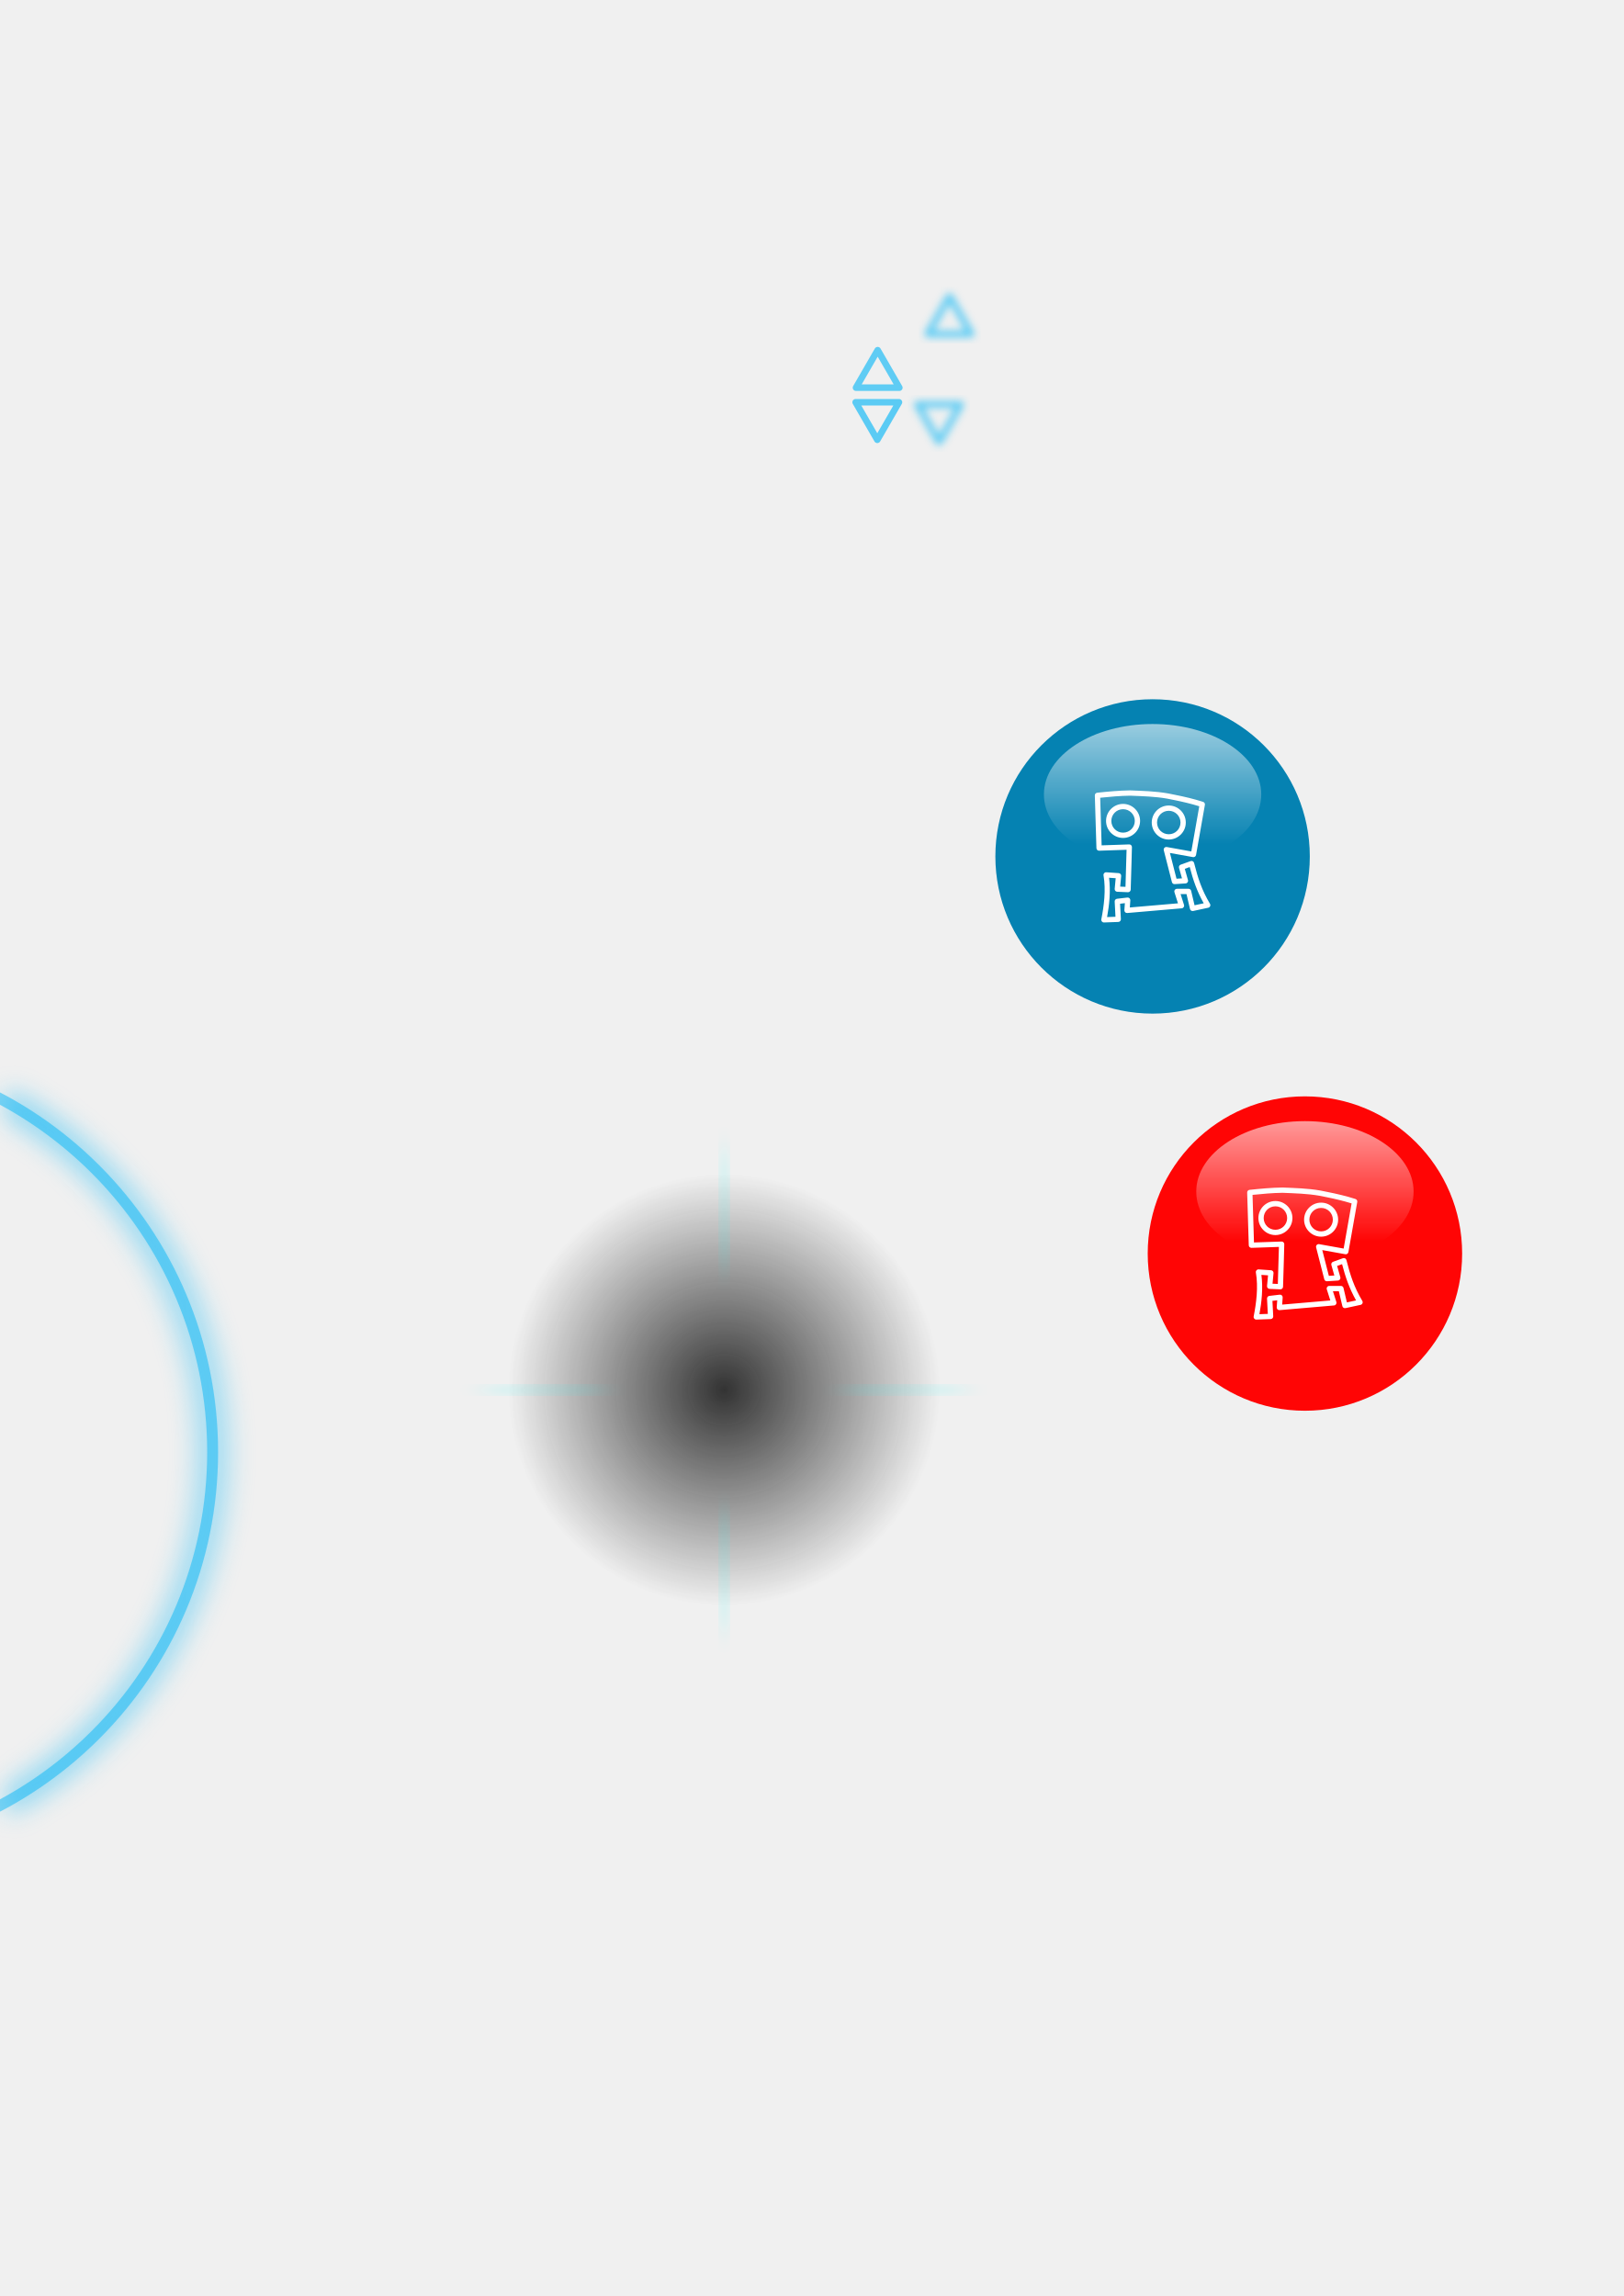
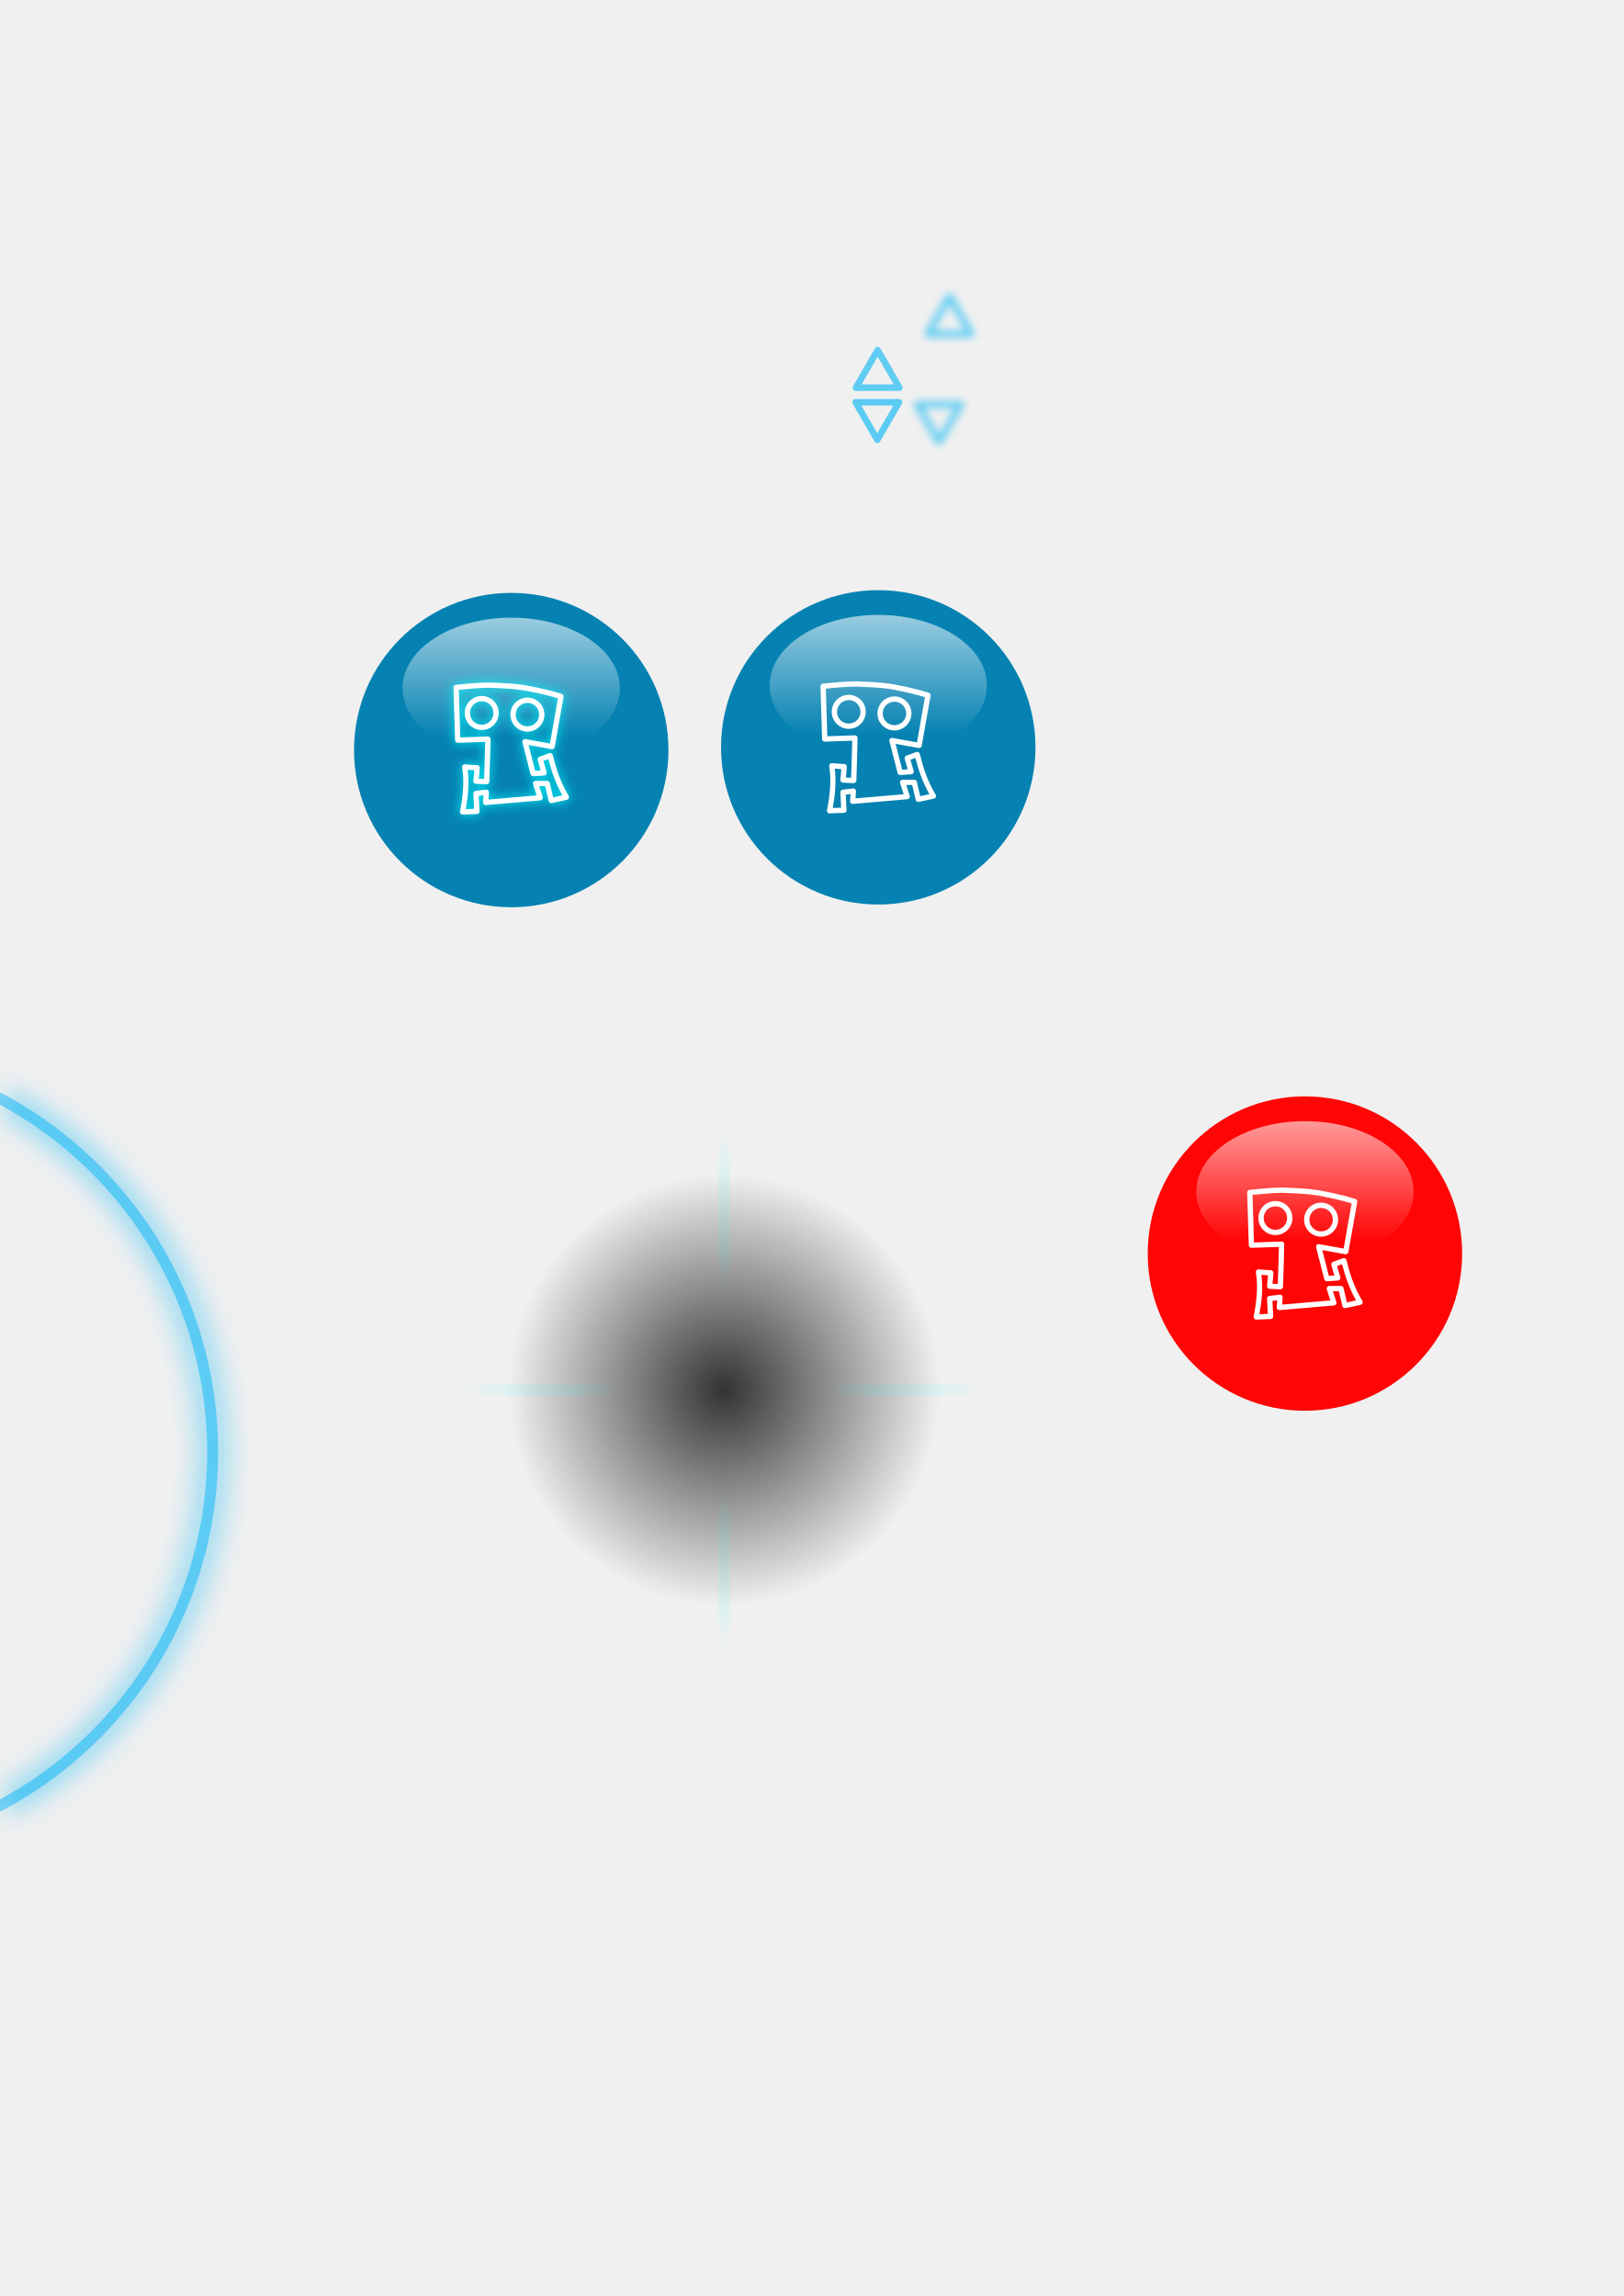
<svg xmlns="http://www.w3.org/2000/svg" xmlns:xlink="http://www.w3.org/1999/xlink" width="210mm" height="297mm" viewBox="0 0 744.094 1052.362" id="svg2" version="1.1">
  <defs id="defs4">
    <linearGradient id="linearGradient4184">
      <stop style="stop-color:#333333;stop-opacity:1;" offset="0" id="stop4186" />
      <stop style="stop-color:#333333;stop-opacity:0;" offset="1" id="stop4188" />
    </linearGradient>
    <linearGradient id="linearGradient4155">
      <stop style="stop-color:#ffffff;stop-opacity:1;" offset="0" id="stop4157" />
      <stop style="stop-color:#ffffff;stop-opacity:0;" offset="1" id="stop4159" />
    </linearGradient>
-     <linearGradient xlink:href="#linearGradient4155" id="linearGradient4161" x1="344.462" y1="477.585" x2="344.462" y2="552.337" gradientUnits="userSpaceOnUse" gradientTransform="matrix(1.217217,0,0,1.217217,112.8347,-285.4396)" />
+     <linearGradient xlink:href="#linearGradient4155" id="linearGradient4161" x1="344.462" y1="477.585" x2="344.462" y2="552.337" gradientUnits="userSpaceOnUse" gradientTransform="matrix(1.217217,0,0,1.217217,-12.87961,-335.4396)" />
    <filter style="color-interpolation-filters:sRGB;" id="filter4179">
      <feGaussianBlur stdDeviation="10.8 11.06" result="blur" id="feGaussianBlur4181" />
    </filter>
    <filter style="color-interpolation-filters:sRGB" id="filter4179-6">
      <feGaussianBlur stdDeviation="10.8 11.06" result="blur" id="feGaussianBlur4181-7" />
    </filter>
    <linearGradient xlink:href="#linearGradient4155" id="linearGradient4161-3" x1="344.462" y1="477.585" x2="344.462" y2="552.337" gradientUnits="userSpaceOnUse" gradientTransform="matrix(1.217217,0,0,1.217217,182.6502,-103.4185)" />
    <filter style="color-interpolation-filters:sRGB;" id="filter4180">
      <feGaussianBlur stdDeviation="7.38 6.59" result="blur" id="feGaussianBlur4182" />
    </filter>
    <radialGradient xlink:href="#linearGradient4184" id="radialGradient4190" cx="322.239" cy="640.22" fx="322.239" fy="640.22" r="129.3" gradientUnits="userSpaceOnUse" gradientTransform="matrix(0.7652185,0,0,0.7652185,85.25893,147.1041)" />
    <filter style="color-interpolation-filters:sRGB;" id="filter4234">
      <feGaussianBlur stdDeviation="7.38 6.59" result="blur" id="feGaussianBlur4236" />
    </filter>
    <filter style="color-interpolation-filters:sRGB" id="filter4234-5">
      <feGaussianBlur stdDeviation="7.38 6.59" result="blur" id="feGaussianBlur4236-6" />
    </filter>
    <filter style="color-interpolation-filters:sRGB" id="filter4253-6" x="-0.21" width="1.421" y="-0.243" height="1.486">
      <feGaussianBlur stdDeviation="1.742" id="feGaussianBlur4255-2" />
    </filter>
    <filter style="color-interpolation-filters:sRGB" id="filter4253-6-1" x="-0.21" width="1.421" y="-0.243" height="1.486">
      <feGaussianBlur stdDeviation="1.742" id="feGaussianBlur4255-2-2" />
    </filter>
+     <linearGradient xlink:href="#linearGradient4155" id="linearGradient4161-36" x1="344.462" y1="477.585" x2="344.462" y2="552.337" gradientUnits="userSpaceOnUse" gradientTransform="matrix(1.217217,0,0,1.217217,-181.0744,-334.1877)" />
+     <filter style="color-interpolation-filters:sRGB" id="filter4245" x="-0.111" width="1.221" y="-0.097" height="1.193">
+       <feGaussianBlur stdDeviation="2.44" id="feGaussianBlur4247" />
+     </filter>
  </defs>
  <g id="layer1">
    <circle style="opacity:0.473;fill:none;fill-opacity:1;stroke:#00b4f6;stroke-width:5;stroke-linecap:round;stroke-linejoin:round;stroke-miterlimit:4;stroke-dasharray:none;stroke-dashoffset:0;stroke-opacity:1" id="path4158" cx="-85.9" cy="665.54" r="183.343" />
    <circle style="opacity:1;fill:none;fill-opacity:1;stroke:#00b4f6;stroke-width:5;stroke-linecap:round;stroke-linejoin:round;stroke-miterlimit:4;stroke-dasharray:none;stroke-dashoffset:0;stroke-opacity:1;filter:url(#filter4180)" id="path4158-3" cx="-85.9" cy="665.54" r="183.343" />
-     <circle style="opacity:0.98;fill:#0080b0;fill-opacity:1;stroke:none;stroke-width:13.2;stroke-linecap:round;stroke-linejoin:round;stroke-miterlimit:4;stroke-dasharray:none;stroke-dashoffset:0;stroke-opacity:1" id="path4136" cx="528.195" cy="392.539" r="72.047" />
-     <ellipse style="opacity:0.98;fill:url(#linearGradient4161);fill-opacity:1;stroke:none;stroke-width:13.2;stroke-linecap:round;stroke-linejoin:round;stroke-miterlimit:4;stroke-dasharray:none;stroke-dashoffset:0;stroke-opacity:1" id="path4153" cx="528.195" cy="364.127" rx="49.798" ry="32.276" />
-     <path id="line10-0-3" d="m 517.876,362.269 c -5.072,0.073 -10.077,0.539 -15.068,1.071 -0.63,0.067 -1.102,0.608 -1.082,1.242 l 0.734,24.167 c 0.02,0.67 0.582,1.197 1.252,1.174 l 12.558,-0.43 c -0.033,2.287 -0.266,8.968 -0.493,16.976 -0.811,-0.034 -1.622,-0.068 -2.432,-0.102 l 0.457,-4.865 c 0.055,-0.672 -0.45,-1.26 -1.123,-1.307 l -5.689,-0.394 c -0.784,-0.054 -1.411,0.64 -1.277,1.414 1.153,6.661 0.192,14.084 -1.009,20.147 -0.151,0.766 0.45,1.473 1.231,1.446 l 6.564,-0.233 c 0.674,-0.024 1.198,-0.593 1.167,-1.267 l -0.367,-7.088 2.194,-0.257 -0.222,3.236 c -0.041,0.736 0.579,1.338 1.314,1.275 l 24.962,-2.151 c 0.773,-0.067 1.285,-0.832 1.051,-1.572 l -1.576,-4.955 2.713,0 1.616,6.856 c 0.156,0.637 0.791,1.034 1.432,0.896 l 6.925,-1.497 c 0.808,-0.175 1.207,-1.09 0.786,-1.801 -3.786,-6.391 -5.513,-11.707 -7.283,-18.732 -0.175,-0.695 -0.912,-1.086 -1.586,-0.843 l -4.562,1.65 c -0.598,0.216 -0.927,0.858 -0.754,1.469 l 1.358,4.802 -2.51,0.159 -3.016,-11.806 10.565,1.9 c 0.66,0.119 1.291,-0.321 1.408,-0.982 l 4.053,-22.975 c 0.105,-0.595 -0.245,-1.177 -0.821,-1.363 -4.248,-1.372 -8.545,-2.363 -12.869,-3.23 -0.079,-0.016 -0.159,-0.024 -0.239,-0.024 l 0.118,0 -3.086,-0.62 c -0.01,-0.002 -0.02,-0.003 -0.03,-0.005 -5.803,-1.015 -11.562,-1.142 -17.297,-1.379 l 0,0.002 c -0.016,-0.002 -0.033,-0.002 -0.049,-0.002 l -7.9e-4,0 c -0.006,2.4e-4 -0.011,4.3e-4 -0.017,7.8e-4 z m 0.011,2.423 c 5.745,0.236 11.373,0.372 16.921,1.341 l 3.189,0.639 0.01,0.002 c 3.929,0.789 7.788,1.705 11.583,2.875 l -3.651,20.699 -11.227,-2.018 c -0.869,-0.156 -1.607,0.639 -1.387,1.494 l 3.736,14.603 c 0.145,0.563 0.67,0.944 1.25,0.907 l 5.009,-0.318 c 0.77,-0.049 1.299,-0.796 1.088,-1.539 l -1.459,-5.16 2.264,-0.818 c 1.553,5.968 3.299,11.037 6.414,16.622 l -4.203,0.908 -1.561,-6.634 c -0.133,-0.542 -0.618,-0.923 -1.176,-0.923 l -5.316,0 c -0.819,-4e-5 -1.402,0.795 -1.155,1.576 l 1.618,5.089 -22.065,1.901 0.224,-3.28 c 0.042,-0.751 -0.603,-1.359 -1.351,-1.271 l -4.747,0.558 c -0.632,0.074 -1.099,0.625 -1.069,1.26 l 0.362,6.991 -3.847,0.136 c 1.011,-5.466 1.706,-11.841 0.908,-18.018 l 3.039,0.211 -0.46,4.899 c -0.056,0.685 0.469,1.279 1.156,1.309 1.64,0.069 3.28,0.139 4.92,0.208 0.675,0.028 1.243,-0.501 1.262,-1.176 0.254,-9.124 0.561,-17.577 0.562,-19.525 2.5e-4,-0.685 -0.568,-1.234 -1.253,-1.211 l -12.631,0.432 -0.662,-21.816 c 4.583,-0.478 9.139,-0.885 13.705,-0.952 z m -3.218,3.772 c -4.293,-1e-5 -7.8,3.506 -7.8,7.8 4e-5,4.293 3.506,7.799 7.8,7.799 4.293,0 7.799,-3.506 7.8,-7.799 5e-5,-4.293 -3.506,-7.8 -7.8,-7.8 z m 20.942,0.735 c -4.293,-10e-6 -7.799,3.507 -7.8,7.8 -8e-5,4.293 3.506,7.8 7.8,7.8 4.293,0 7.8,-3.506 7.8,-7.8 -7e-5,-4.293 -3.507,-7.8 -7.8,-7.8 z m -20.942,1.687 c 2.984,-10e-6 5.376,2.393 5.376,5.377 -2e-5,2.984 -2.393,5.376 -5.376,5.376 -2.984,0 -5.376,-2.393 -5.376,-5.376 -2e-5,-2.984 2.393,-5.377 5.376,-5.377 z m 20.942,0.736 c 2.984,0 5.376,2.393 5.376,5.376 5e-5,2.984 -2.393,5.376 -5.376,5.376 -2.984,0 -5.376,-2.393 -5.376,-5.376 4e-5,-2.984 2.393,-5.376 5.376,-5.376 z" style="color:#000000;font-style:normal;font-variant:normal;font-weight:normal;font-stretch:normal;font-size:medium;line-height:normal;font-family:sans-serif;text-indent:0;text-align:start;text-decoration:none;text-decoration-line:none;text-decoration-style:solid;text-decoration-color:#000000;letter-spacing:normal;word-spacing:normal;text-transform:none;direction:ltr;block-progression:tb;writing-mode:lr-tb;baseline-shift:baseline;text-anchor:start;white-space:normal;clip-rule:nonzero;display:inline;overflow:visible;visibility:visible;opacity:1;isolation:auto;mix-blend-mode:normal;color-interpolation:sRGB;color-interpolation-filters:linearRGB;solid-color:#000000;solid-opacity:1;fill:#ffffff;fill-opacity:1;fill-rule:nonzero;stroke:none;stroke-width:5.587;stroke-linecap:butt;stroke-linejoin:round;stroke-miterlimit:4;stroke-dasharray:none;stroke-dashoffset:0;stroke-opacity:1;color-rendering:auto;image-rendering:auto;shape-rendering:auto;text-rendering:auto;enable-background:accumulate" />
+     <circle style="opacity:0.98;fill:#0080b0;fill-opacity:1;stroke:none;stroke-width:13.2;stroke-linecap:round;stroke-linejoin:round;stroke-miterlimit:4;stroke-dasharray:none;stroke-dashoffset:0;stroke-opacity:1" id="path4136" cx="402.481" cy="342.539" r="72.047" />
+     <ellipse style="opacity:0.98;fill:url(#linearGradient4161);fill-opacity:1;stroke:none;stroke-width:13.2;stroke-linecap:round;stroke-linejoin:round;stroke-miterlimit:4;stroke-dasharray:none;stroke-dashoffset:0;stroke-opacity:1" id="path4153" cx="402.481" cy="314.127" rx="49.798" ry="32.276" />
+     <path id="line10-0-3" d="m 392.162,312.269 c -5.072,0.073 -10.077,0.539 -15.068,1.071 -0.63,0.067 -1.102,0.608 -1.082,1.242 l 0.734,24.167 c 0.02,0.67 0.582,1.197 1.252,1.174 l 12.558,-0.43 c -0.033,2.287 -0.266,8.968 -0.493,16.976 -0.811,-0.034 -1.622,-0.068 -2.432,-0.102 l 0.457,-4.865 c 0.055,-0.672 -0.45,-1.26 -1.123,-1.307 l -5.689,-0.394 c -0.784,-0.054 -1.411,0.64 -1.277,1.414 1.153,6.661 0.192,14.084 -1.009,20.147 -0.151,0.766 0.45,1.473 1.231,1.446 l 6.564,-0.233 c 0.674,-0.024 1.198,-0.593 1.167,-1.267 l -0.367,-7.088 2.194,-0.257 -0.222,3.236 c -0.041,0.736 0.579,1.338 1.314,1.275 l 24.962,-2.151 c 0.773,-0.067 1.285,-0.832 1.051,-1.572 l -1.576,-4.955 2.713,0 1.616,6.856 c 0.156,0.637 0.791,1.034 1.432,0.896 l 6.925,-1.497 c 0.808,-0.175 1.207,-1.09 0.786,-1.801 -3.786,-6.391 -5.513,-11.707 -7.283,-18.732 -0.175,-0.695 -0.912,-1.086 -1.586,-0.843 l -4.562,1.65 c -0.598,0.216 -0.927,0.858 -0.754,1.469 l 1.358,4.802 -2.51,0.159 -3.016,-11.806 10.565,1.9 c 0.66,0.119 1.291,-0.321 1.408,-0.982 l 4.053,-22.975 c 0.105,-0.595 -0.245,-1.177 -0.821,-1.363 -4.248,-1.372 -8.545,-2.363 -12.869,-3.23 -0.079,-0.016 -0.159,-0.024 -0.239,-0.024 l 0.118,0 -3.086,-0.62 c -0.01,-0.002 -0.02,-0.003 -0.03,-0.005 -5.803,-1.015 -11.562,-1.142 -17.297,-1.379 l 0,0.002 c -0.016,-0.002 -0.033,-0.002 -0.049,-0.002 l -7.9e-4,0 c -0.006,2.4e-4 -0.011,4.3e-4 -0.017,7.8e-4 z m 0.011,2.423 c 5.745,0.236 11.373,0.372 16.921,1.341 l 3.189,0.639 0.01,0.002 c 3.929,0.789 7.788,1.705 11.583,2.875 l -3.651,20.699 -11.227,-2.018 c -0.869,-0.156 -1.607,0.639 -1.387,1.494 l 3.736,14.603 c 0.145,0.563 0.67,0.944 1.25,0.907 l 5.009,-0.318 c 0.77,-0.049 1.299,-0.796 1.088,-1.539 l -1.459,-5.16 2.264,-0.818 c 1.553,5.968 3.299,11.037 6.414,16.622 l -4.203,0.908 -1.561,-6.634 c -0.133,-0.542 -0.618,-0.923 -1.176,-0.923 l -5.316,0 c -0.819,-4e-5 -1.402,0.795 -1.155,1.576 l 1.618,5.089 -22.065,1.901 0.224,-3.28 c 0.042,-0.751 -0.603,-1.359 -1.351,-1.271 l -4.747,0.558 c -0.632,0.074 -1.099,0.625 -1.069,1.26 l 0.362,6.991 -3.847,0.136 c 1.011,-5.466 1.706,-11.841 0.908,-18.018 l 3.039,0.211 -0.46,4.899 c -0.056,0.685 0.469,1.279 1.156,1.309 1.64,0.069 3.28,0.139 4.92,0.208 0.675,0.028 1.243,-0.501 1.262,-1.176 0.254,-9.124 0.561,-17.577 0.562,-19.525 2.5e-4,-0.685 -0.568,-1.234 -1.253,-1.211 l -12.631,0.432 -0.662,-21.816 c 4.583,-0.478 9.139,-0.885 13.705,-0.952 z m -3.218,3.772 c -4.293,-1e-5 -7.8,3.506 -7.8,7.8 4e-5,4.293 3.506,7.799 7.8,7.799 4.293,0 7.799,-3.506 7.8,-7.799 5e-5,-4.293 -3.506,-7.8 -7.8,-7.8 z m 20.942,0.735 c -4.293,-10e-6 -7.799,3.507 -7.8,7.8 -8e-5,4.293 3.506,7.8 7.8,7.8 4.293,0 7.8,-3.506 7.8,-7.8 -7e-5,-4.293 -3.507,-7.8 -7.8,-7.8 z m -20.942,1.687 c 2.984,-10e-6 5.376,2.393 5.376,5.377 -2e-5,2.984 -2.393,5.376 -5.376,5.376 -2.984,0 -5.376,-2.393 -5.376,-5.376 -2e-5,-2.984 2.393,-5.377 5.376,-5.377 z m 20.942,0.736 c 2.984,0 5.376,2.393 5.376,5.376 5e-5,2.984 -2.393,5.376 -5.376,5.376 -2.984,0 -5.376,-2.393 -5.376,-5.376 4e-5,-2.984 2.393,-5.376 5.376,-5.376 z" style="color:#000000;font-style:normal;font-variant:normal;font-weight:normal;font-stretch:normal;font-size:medium;line-height:normal;font-family:sans-serif;text-indent:0;text-align:start;text-decoration:none;text-decoration-line:none;text-decoration-style:solid;text-decoration-color:#000000;letter-spacing:normal;word-spacing:normal;text-transform:none;direction:ltr;block-progression:tb;writing-mode:lr-tb;baseline-shift:baseline;text-anchor:start;white-space:normal;clip-rule:nonzero;display:inline;overflow:visible;visibility:visible;opacity:1;isolation:auto;mix-blend-mode:normal;color-interpolation:sRGB;color-interpolation-filters:linearRGB;solid-color:#000000;solid-opacity:1;fill:#ffffff;fill-opacity:1;fill-rule:nonzero;stroke:none;stroke-width:5.587;stroke-linecap:butt;stroke-linejoin:round;stroke-miterlimit:4;stroke-dasharray:none;stroke-dashoffset:0;stroke-opacity:1;color-rendering:auto;image-rendering:auto;shape-rendering:auto;text-rendering:auto;enable-background:accumulate" />
    <circle style="opacity:1;fill:url(#radialGradient4190);fill-opacity:1;stroke:none;stroke-width:13.2;stroke-linecap:round;stroke-linejoin:round;stroke-miterlimit:4;stroke-dasharray:none;stroke-dashoffset:0;stroke-opacity:1" id="path4259" cx="331.842" cy="637.012" r="98.942" />
    <circle style="opacity:0.98;fill:#ff0000;fill-opacity:1;stroke:none;stroke-width:13.2;stroke-linecap:round;stroke-linejoin:round;stroke-miterlimit:4;stroke-dasharray:none;stroke-dashoffset:0;stroke-opacity:1" id="path4136-5" cx="598.01" cy="574.56" r="72.047" />
    <ellipse style="opacity:0.98;fill:url(#linearGradient4161-3);fill-opacity:1;stroke:none;stroke-width:13.2;stroke-linecap:round;stroke-linejoin:round;stroke-miterlimit:4;stroke-dasharray:none;stroke-dashoffset:0;stroke-opacity:1" id="path4153-3" cx="598.01" cy="546.148" rx="49.798" ry="32.276" />
    <path id="line10-0-3-5" d="m 587.692,544.291 c -5.072,0.073 -10.077,0.539 -15.068,1.071 -0.63,0.067 -1.102,0.608 -1.082,1.242 l 0.734,24.167 c 0.02,0.67 0.582,1.197 1.252,1.174 l 12.558,-0.43 c -0.033,2.287 -0.266,8.968 -0.493,16.976 -0.811,-0.034 -1.622,-0.068 -2.432,-0.102 l 0.457,-4.865 c 0.055,-0.672 -0.45,-1.26 -1.123,-1.307 l -5.689,-0.394 c -0.784,-0.054 -1.411,0.64 -1.277,1.414 1.153,6.661 0.192,14.084 -1.009,20.147 -0.151,0.766 0.45,1.473 1.231,1.446 l 6.564,-0.233 c 0.674,-0.024 1.198,-0.593 1.167,-1.267 l -0.367,-7.088 2.194,-0.257 -0.222,3.236 c -0.041,0.736 0.579,1.338 1.314,1.275 l 24.962,-2.151 c 0.773,-0.067 1.285,-0.832 1.051,-1.572 l -1.576,-4.955 2.713,0 1.616,6.856 c 0.156,0.637 0.791,1.034 1.432,0.896 l 6.925,-1.497 c 0.808,-0.175 1.207,-1.09 0.786,-1.801 -3.786,-6.391 -5.513,-11.707 -7.283,-18.732 -0.175,-0.695 -0.912,-1.086 -1.586,-0.843 l -4.562,1.65 c -0.598,0.216 -0.927,0.858 -0.754,1.469 l 1.358,4.802 -2.51,0.159 -3.016,-11.806 10.565,1.9 c 0.66,0.119 1.291,-0.321 1.408,-0.982 l 4.053,-22.975 c 0.105,-0.595 -0.245,-1.177 -0.821,-1.363 -4.248,-1.372 -8.545,-2.363 -12.869,-3.23 -0.079,-0.016 -0.159,-0.024 -0.239,-0.024 l 0.118,0 -3.086,-0.62 c -0.01,-0.002 -0.02,-0.003 -0.03,-0.005 -5.803,-1.015 -11.562,-1.142 -17.297,-1.379 l 0,0.002 c -0.016,-0.002 -0.033,-0.002 -0.049,-0.002 l -7.9e-4,0 c -0.006,2.4e-4 -0.011,4.3e-4 -0.017,7.8e-4 z m 0.011,2.423 c 5.745,0.236 11.373,0.372 16.921,1.341 l 3.189,0.639 0.01,0.002 c 3.929,0.789 7.788,1.705 11.583,2.875 l -3.651,20.699 -11.227,-2.018 c -0.869,-0.156 -1.607,0.639 -1.387,1.494 l 3.736,14.603 c 0.145,0.563 0.67,0.944 1.25,0.907 l 5.009,-0.318 c 0.77,-0.049 1.299,-0.796 1.088,-1.539 l -1.459,-5.16 2.264,-0.818 c 1.553,5.968 3.299,11.037 6.414,16.622 l -4.203,0.908 -1.561,-6.634 c -0.133,-0.542 -0.618,-0.923 -1.176,-0.923 l -5.316,0 c -0.819,-4e-5 -1.402,0.795 -1.155,1.576 l 1.618,5.089 -22.065,1.901 0.224,-3.28 c 0.042,-0.751 -0.603,-1.359 -1.351,-1.271 l -4.747,0.558 c -0.632,0.074 -1.099,0.625 -1.069,1.26 l 0.362,6.991 -3.847,0.136 c 1.011,-5.466 1.706,-11.841 0.908,-18.018 l 3.039,0.211 -0.46,4.899 c -0.056,0.685 0.469,1.279 1.156,1.309 1.64,0.069 3.28,0.139 4.92,0.208 0.675,0.028 1.243,-0.501 1.262,-1.176 0.254,-9.124 0.561,-17.577 0.562,-19.525 2.5e-4,-0.685 -0.568,-1.234 -1.253,-1.211 l -12.631,0.432 -0.662,-21.816 c 4.583,-0.478 9.139,-0.885 13.705,-0.952 z m -3.218,3.772 c -4.293,-10e-6 -7.8,3.506 -7.8,7.8 4e-5,4.293 3.506,7.799 7.8,7.799 4.293,0 7.799,-3.506 7.8,-7.799 5e-5,-4.293 -3.506,-7.8 -7.8,-7.8 z m 20.942,0.735 c -4.293,-10e-6 -7.799,3.507 -7.8,7.8 -8e-5,4.293 3.506,7.8 7.8,7.8 4.293,0 7.8,-3.506 7.8,-7.8 -7e-5,-4.293 -3.507,-7.8 -7.8,-7.8 z m -20.942,1.687 c 2.984,-1e-5 5.376,2.393 5.376,5.377 -2e-5,2.984 -2.393,5.376 -5.376,5.376 -2.984,0 -5.376,-2.393 -5.376,-5.376 -2e-5,-2.984 2.393,-5.377 5.376,-5.377 z m 20.942,0.736 c 2.984,0 5.376,2.393 5.376,5.376 5e-5,2.984 -2.393,5.376 -5.376,5.376 -2.984,0 -5.376,-2.393 -5.376,-5.376 4e-5,-2.984 2.393,-5.376 5.376,-5.376 z" style="color:#000000;font-style:normal;font-variant:normal;font-weight:normal;font-stretch:normal;font-size:medium;line-height:normal;font-family:sans-serif;text-indent:0;text-align:start;text-decoration:none;text-decoration-line:none;text-decoration-style:solid;text-decoration-color:#000000;letter-spacing:normal;word-spacing:normal;text-transform:none;direction:ltr;block-progression:tb;writing-mode:lr-tb;baseline-shift:baseline;text-anchor:start;white-space:normal;clip-rule:nonzero;display:inline;overflow:visible;visibility:visible;opacity:1;isolation:auto;mix-blend-mode:normal;color-interpolation:sRGB;color-interpolation-filters:linearRGB;solid-color:#000000;solid-opacity:1;fill:#ffffff;fill-opacity:1;fill-rule:nonzero;stroke:none;stroke-width:5.587;stroke-linecap:butt;stroke-linejoin:round;stroke-miterlimit:4;stroke-dasharray:none;stroke-dashoffset:0;stroke-opacity:1;color-rendering:auto;image-rendering:auto;shape-rendering:auto;text-rendering:auto;enable-background:accumulate" />
    <g id="g4265" style="opacity:0.466">
      <g style="fill:#00ffff;filter:url(#filter4234)" transform="matrix(0.4285718,0,0,1,193.7806,-3.921374)" id="g4209">
        <rect style="opacity:0.473;fill:#00ffff;fill-opacity:1;stroke:#00b4f6;stroke-width:0;stroke-linecap:round;stroke-linejoin:round;stroke-miterlimit:4;stroke-dasharray:none;stroke-dashoffset:0;stroke-opacity:1" id="rect4192" width="10" height="52.857" x="317.143" y="531.648" />
        <rect style="opacity:0.473;fill:#00ffff;fill-opacity:1;stroke:#00b4f6;stroke-width:0;stroke-linecap:round;stroke-linejoin:round;stroke-miterlimit:4;stroke-dasharray:none;stroke-dashoffset:0;stroke-opacity:1" id="rect4192-6" width="10" height="52.857" x="317.143" y="697.362" />
      </g>
      <g style="fill:#00ffff;filter:url(#filter4234-5)" transform="matrix(0,0.4285718,-1,0,972.7755,498.9509)" id="g4209-2">
        <rect style="opacity:0.473;fill:#00ffff;fill-opacity:1;stroke:#00b4f6;stroke-width:0;stroke-linecap:round;stroke-linejoin:round;stroke-miterlimit:4;stroke-dasharray:none;stroke-dashoffset:0;stroke-opacity:1" id="rect4192-9" width="10" height="52.857" x="317.143" y="531.648" />
        <rect style="opacity:0.473;fill:#00ffff;fill-opacity:1;stroke:#00b4f6;stroke-width:0;stroke-linecap:round;stroke-linejoin:round;stroke-miterlimit:4;stroke-dasharray:none;stroke-dashoffset:0;stroke-opacity:1" id="rect4192-6-1" width="10" height="52.857" x="317.143" y="697.362" />
      </g>
    </g>
    <path style="opacity:0.97;fill:none;fill-opacity:1;stroke:#00b5f7;stroke-width:3;stroke-linecap:round;stroke-linejoin:round;stroke-miterlimit:4;stroke-dasharray:none;stroke-dashoffset:0;stroke-opacity:0.62" id="path4177" d="m 412.141,177.692 -19.859,0 9.93,-17.199 z" />
    <path style="opacity:1;fill:none;fill-opacity:1;stroke:#00b5f7;stroke-width:3;stroke-linecap:round;stroke-linejoin:round;stroke-miterlimit:4;stroke-dasharray:none;stroke-dashoffset:0;stroke-opacity:0.62" id="path4177-5" d="m 411.97,-184.376 -19.859,0 9.93,-17.199 z" transform="scale(1,-1)" />
    <path style="opacity:0.97;fill:none;fill-opacity:1;stroke:#00b5f7;stroke-width:3;stroke-linecap:round;stroke-linejoin:round;stroke-miterlimit:4;stroke-dasharray:none;stroke-dashoffset:0;stroke-opacity:0.62;filter:url(#filter4253-6)" id="path4177-3-9" d="m 446.316,144.248 -19.859,0 9.93,-17.199 z" transform="matrix(1,0,0,-1,-6.060915,329.6339)" />
    <path style="opacity:0.97;fill:none;fill-opacity:1;stroke:#00b5f7;stroke-width:3;stroke-linecap:round;stroke-linejoin:round;stroke-miterlimit:4;stroke-dasharray:none;stroke-dashoffset:0;stroke-opacity:0.62;filter:url(#filter4253-6-1)" id="path4177-3-9-7" d="m 445.053,153.087 -19.859,0 9.93,-17.199 z" />
+     <circle style="opacity:0.98;fill:#0080b0;fill-opacity:1;stroke:none;stroke-width:13.2;stroke-linecap:round;stroke-linejoin:round;stroke-miterlimit:4;stroke-dasharray:none;stroke-dashoffset:0;stroke-opacity:1" id="path4136-3" cx="234.286" cy="343.791" r="72.047" />
+     <ellipse style="opacity:0.98;fill:url(#linearGradient4161-36);fill-opacity:1;stroke:none;stroke-width:13.2;stroke-linecap:round;stroke-linejoin:round;stroke-miterlimit:4;stroke-dasharray:none;stroke-dashoffset:0;stroke-opacity:1" id="path4153-5" cx="234.286" cy="315.379" rx="49.798" ry="32.276" />
+     <path id="line10-0-3-6-2" d="m 223.967,312.807 c -5.072,0.073 -10.077,0.539 -15.068,1.071 -0.63,0.067 -1.102,0.608 -1.082,1.242 l 0.734,24.167 c 0.02,0.67 0.582,1.197 1.252,1.174 l 12.558,-0.43 c -0.033,2.287 -0.266,8.968 -0.493,16.976 -0.811,-0.034 -1.622,-0.068 -2.432,-0.102 l 0.457,-4.865 c 0.055,-0.672 -0.45,-1.26 -1.123,-1.307 l -5.689,-0.394 c -0.784,-0.054 -1.411,0.64 -1.277,1.414 1.153,6.661 0.192,14.084 -1.009,20.147 -0.151,0.766 0.45,1.473 1.231,1.446 l 6.564,-0.233 c 0.674,-0.024 1.198,-0.593 1.167,-1.267 l -0.367,-7.088 2.194,-0.257 -0.222,3.236 c -0.041,0.736 0.579,1.338 1.314,1.275 l 24.962,-2.151 c 0.773,-0.067 1.285,-0.832 1.051,-1.572 l -1.576,-4.955 2.713,0 1.616,6.856 c 0.156,0.637 0.791,1.034 1.432,0.896 l 6.925,-1.497 c 0.808,-0.175 1.207,-1.09 0.786,-1.801 -3.786,-6.391 -5.513,-11.707 -7.283,-18.732 -0.175,-0.695 -0.912,-1.086 -1.586,-0.843 l -4.562,1.65 c -0.598,0.216 -0.927,0.858 -0.754,1.469 l 1.358,4.802 -2.51,0.159 -3.016,-11.806 10.565,1.9 c 0.66,0.119 1.291,-0.321 1.408,-0.982 l 4.053,-22.975 c 0.105,-0.595 -0.245,-1.177 -0.821,-1.363 -4.248,-1.372 -8.545,-2.363 -12.869,-3.23 -0.079,-0.016 -0.159,-0.024 -0.239,-0.024 l 0.118,0 -3.086,-0.62 c -0.01,-0.002 -0.02,-0.003 -0.03,-0.005 -5.803,-1.015 -11.562,-1.142 -17.297,-1.379 l 0,0.002 c -0.016,-0.002 -0.033,-0.002 -0.049,-0.002 l -7.9e-4,0 c -0.006,2.4e-4 -0.011,4.3e-4 -0.017,7.8e-4 z m 0.011,2.423 c 5.745,0.236 11.373,0.372 16.921,1.341 l 3.189,0.639 0.01,0.002 c 3.929,0.789 7.788,1.705 11.583,2.875 l -3.651,20.699 -11.227,-2.018 c -0.869,-0.156 -1.607,0.639 -1.387,1.494 l 3.736,14.603 c 0.145,0.563 0.67,0.944 1.25,0.907 l 5.009,-0.318 c 0.77,-0.049 1.299,-0.796 1.088,-1.539 l -1.459,-5.16 2.264,-0.818 c 1.553,5.968 3.299,11.037 6.414,16.622 l -4.203,0.908 -1.561,-6.634 c -0.133,-0.542 -0.618,-0.923 -1.176,-0.923 l -5.316,0 c -0.819,-4e-5 -1.402,0.795 -1.155,1.576 l 1.618,5.089 -22.065,1.901 0.224,-3.28 c 0.042,-0.751 -0.603,-1.359 -1.351,-1.271 l -4.747,0.558 c -0.632,0.074 -1.099,0.625 -1.069,1.26 l 0.362,6.991 -3.847,0.136 c 1.011,-5.466 1.706,-11.841 0.908,-18.018 l 3.039,0.211 -0.46,4.899 c -0.056,0.685 0.469,1.279 1.156,1.309 1.64,0.069 3.28,0.139 4.92,0.208 0.675,0.028 1.243,-0.501 1.262,-1.176 0.254,-9.124 0.561,-17.577 0.562,-19.525 2.5e-4,-0.685 -0.568,-1.234 -1.253,-1.211 l -12.631,0.432 -0.662,-21.816 c 4.583,-0.478 9.139,-0.885 13.705,-0.952 z m -3.218,3.772 c -4.293,-10e-6 -7.8,3.506 -7.8,7.8 4e-5,4.293 3.506,7.799 7.8,7.799 4.293,0 7.799,-3.506 7.8,-7.799 5e-5,-4.293 -3.506,-7.8 -7.8,-7.8 z m 20.942,0.735 c -4.293,-1e-5 -7.799,3.507 -7.8,7.8 -8e-5,4.293 3.506,7.8 7.8,7.8 4.293,0 7.8,-3.506 7.8,-7.8 -7e-5,-4.293 -3.507,-7.8 -7.8,-7.8 z M 220.76,321.425 c 2.984,-1e-5 5.376,2.393 5.376,5.377 -2e-5,2.984 -2.393,5.376 -5.376,5.376 -2.984,0 -5.376,-2.393 -5.376,-5.376 -2e-5,-2.984 2.393,-5.377 5.376,-5.377 z m 20.942,0.736 c 2.984,0 5.376,2.393 5.376,5.376 5e-5,2.984 -2.393,5.376 -5.376,5.376 -2.984,0 -5.376,-2.393 -5.376,-5.376 4e-5,-2.984 2.393,-5.376 5.376,-5.376 z" style="color:#000000;font-style:normal;font-variant:normal;font-weight:normal;font-stretch:normal;font-size:medium;line-height:normal;font-family:sans-serif;text-indent:0;text-align:start;text-decoration:none;text-decoration-line:none;text-decoration-style:solid;text-decoration-color:#000000;letter-spacing:normal;word-spacing:normal;text-transform:none;direction:ltr;block-progression:tb;writing-mode:lr-tb;baseline-shift:baseline;text-anchor:start;white-space:normal;clip-rule:nonzero;display:inline;overflow:visible;visibility:visible;opacity:1;isolation:auto;mix-blend-mode:normal;color-interpolation:sRGB;color-interpolation-filters:linearRGB;solid-color:#000000;solid-opacity:1;fill:#00ffff;fill-opacity:1;fill-rule:nonzero;stroke:none;stroke-width:5.587;stroke-linecap:butt;stroke-linejoin:round;stroke-miterlimit:4;stroke-dasharray:none;stroke-dashoffset:0;stroke-opacity:1;filter:url(#filter4245);color-rendering:auto;image-rendering:auto;shape-rendering:auto;text-rendering:auto;enable-background:accumulate" />
+     <path id="line10-0-3-6" d="m 223.967,312.807 c -5.072,0.073 -10.077,0.539 -15.068,1.071 -0.63,0.067 -1.102,0.608 -1.082,1.242 l 0.734,24.167 c 0.02,0.67 0.582,1.197 1.252,1.174 l 12.558,-0.43 c -0.033,2.287 -0.266,8.968 -0.493,16.976 -0.811,-0.034 -1.622,-0.068 -2.432,-0.102 l 0.457,-4.865 c 0.055,-0.672 -0.45,-1.26 -1.123,-1.307 l -5.689,-0.394 c -0.784,-0.054 -1.411,0.64 -1.277,1.414 1.153,6.661 0.192,14.084 -1.009,20.147 -0.151,0.766 0.45,1.473 1.231,1.446 l 6.564,-0.233 c 0.674,-0.024 1.198,-0.593 1.167,-1.267 l -0.367,-7.088 2.194,-0.257 -0.222,3.236 c -0.041,0.736 0.579,1.338 1.314,1.275 l 24.962,-2.151 c 0.773,-0.067 1.285,-0.832 1.051,-1.572 l -1.576,-4.955 2.713,0 1.616,6.856 c 0.156,0.637 0.791,1.034 1.432,0.896 l 6.925,-1.497 c 0.808,-0.175 1.207,-1.09 0.786,-1.801 -3.786,-6.391 -5.513,-11.707 -7.283,-18.732 -0.175,-0.695 -0.912,-1.086 -1.586,-0.843 l -4.562,1.65 c -0.598,0.216 -0.927,0.858 -0.754,1.469 l 1.358,4.802 -2.51,0.159 -3.016,-11.806 10.565,1.9 c 0.66,0.119 1.291,-0.321 1.408,-0.982 l 4.053,-22.975 c 0.105,-0.595 -0.245,-1.177 -0.821,-1.363 -4.248,-1.372 -8.545,-2.363 -12.869,-3.23 -0.079,-0.016 -0.159,-0.024 -0.239,-0.024 l 0.118,0 -3.086,-0.62 c -0.01,-0.002 -0.02,-0.003 -0.03,-0.005 -5.803,-1.015 -11.562,-1.142 -17.297,-1.379 l 0,0.002 c -0.016,-0.002 -0.033,-0.002 -0.049,-0.002 l -7.9e-4,0 c -0.006,2.4e-4 -0.011,4.3e-4 -0.017,7.8e-4 z m 0.011,2.423 c 5.745,0.236 11.373,0.372 16.921,1.341 l 3.189,0.639 0.01,0.002 c 3.929,0.789 7.788,1.705 11.583,2.875 l -3.651,20.699 -11.227,-2.018 c -0.869,-0.156 -1.607,0.639 -1.387,1.494 l 3.736,14.603 c 0.145,0.563 0.67,0.944 1.25,0.907 l 5.009,-0.318 c 0.77,-0.049 1.299,-0.796 1.088,-1.539 l -1.459,-5.16 2.264,-0.818 c 1.553,5.968 3.299,11.037 6.414,16.622 l -4.203,0.908 -1.561,-6.634 c -0.133,-0.542 -0.618,-0.923 -1.176,-0.923 l -5.316,0 c -0.819,-4e-5 -1.402,0.795 -1.155,1.576 l 1.618,5.089 -22.065,1.901 0.224,-3.28 c 0.042,-0.751 -0.603,-1.359 -1.351,-1.271 l -4.747,0.558 c -0.632,0.074 -1.099,0.625 -1.069,1.26 l 0.362,6.991 -3.847,0.136 c 1.011,-5.466 1.706,-11.841 0.908,-18.018 l 3.039,0.211 -0.46,4.899 c -0.056,0.685 0.469,1.279 1.156,1.309 1.64,0.069 3.28,0.139 4.92,0.208 0.675,0.028 1.243,-0.501 1.262,-1.176 0.254,-9.124 0.561,-17.577 0.562,-19.525 2.5e-4,-0.685 -0.568,-1.234 -1.253,-1.211 l -12.631,0.432 -0.662,-21.816 c 4.583,-0.478 9.139,-0.885 13.705,-0.952 z m -3.218,3.772 c -4.293,-10e-6 -7.8,3.506 -7.8,7.8 4e-5,4.293 3.506,7.799 7.8,7.799 4.293,0 7.799,-3.506 7.8,-7.799 5e-5,-4.293 -3.506,-7.8 -7.8,-7.8 z m 20.942,0.735 c -4.293,-1e-5 -7.799,3.507 -7.8,7.8 -8e-5,4.293 3.506,7.8 7.8,7.8 4.293,0 7.8,-3.506 7.8,-7.8 -7e-5,-4.293 -3.507,-7.8 -7.8,-7.8 z M 220.76,321.425 c 2.984,-1e-5 5.376,2.393 5.376,5.377 -2e-5,2.984 -2.393,5.376 -5.376,5.376 -2.984,0 -5.376,-2.393 -5.376,-5.376 -2e-5,-2.984 2.393,-5.377 5.376,-5.377 z m 20.942,0.736 c 2.984,0 5.376,2.393 5.376,5.376 5e-5,2.984 -2.393,5.376 -5.376,5.376 -2.984,0 -5.376,-2.393 -5.376,-5.376 4e-5,-2.984 2.393,-5.376 5.376,-5.376 z" style="color:#000000;font-style:normal;font-variant:normal;font-weight:normal;font-stretch:normal;font-size:medium;line-height:normal;font-family:sans-serif;text-indent:0;text-align:start;text-decoration:none;text-decoration-line:none;text-decoration-style:solid;text-decoration-color:#000000;letter-spacing:normal;word-spacing:normal;text-transform:none;direction:ltr;block-progression:tb;writing-mode:lr-tb;baseline-shift:baseline;text-anchor:start;white-space:normal;clip-rule:nonzero;display:inline;overflow:visible;visibility:visible;opacity:1;isolation:auto;mix-blend-mode:normal;color-interpolation:sRGB;color-interpolation-filters:linearRGB;solid-color:#000000;solid-opacity:1;fill:#ffffff;fill-opacity:1;fill-rule:nonzero;stroke:none;stroke-width:5.587;stroke-linecap:butt;stroke-linejoin:round;stroke-miterlimit:4;stroke-dasharray:none;stroke-dashoffset:0;stroke-opacity:1;color-rendering:auto;image-rendering:auto;shape-rendering:auto;text-rendering:auto;enable-background:accumulate" />
  </g>
</svg>
